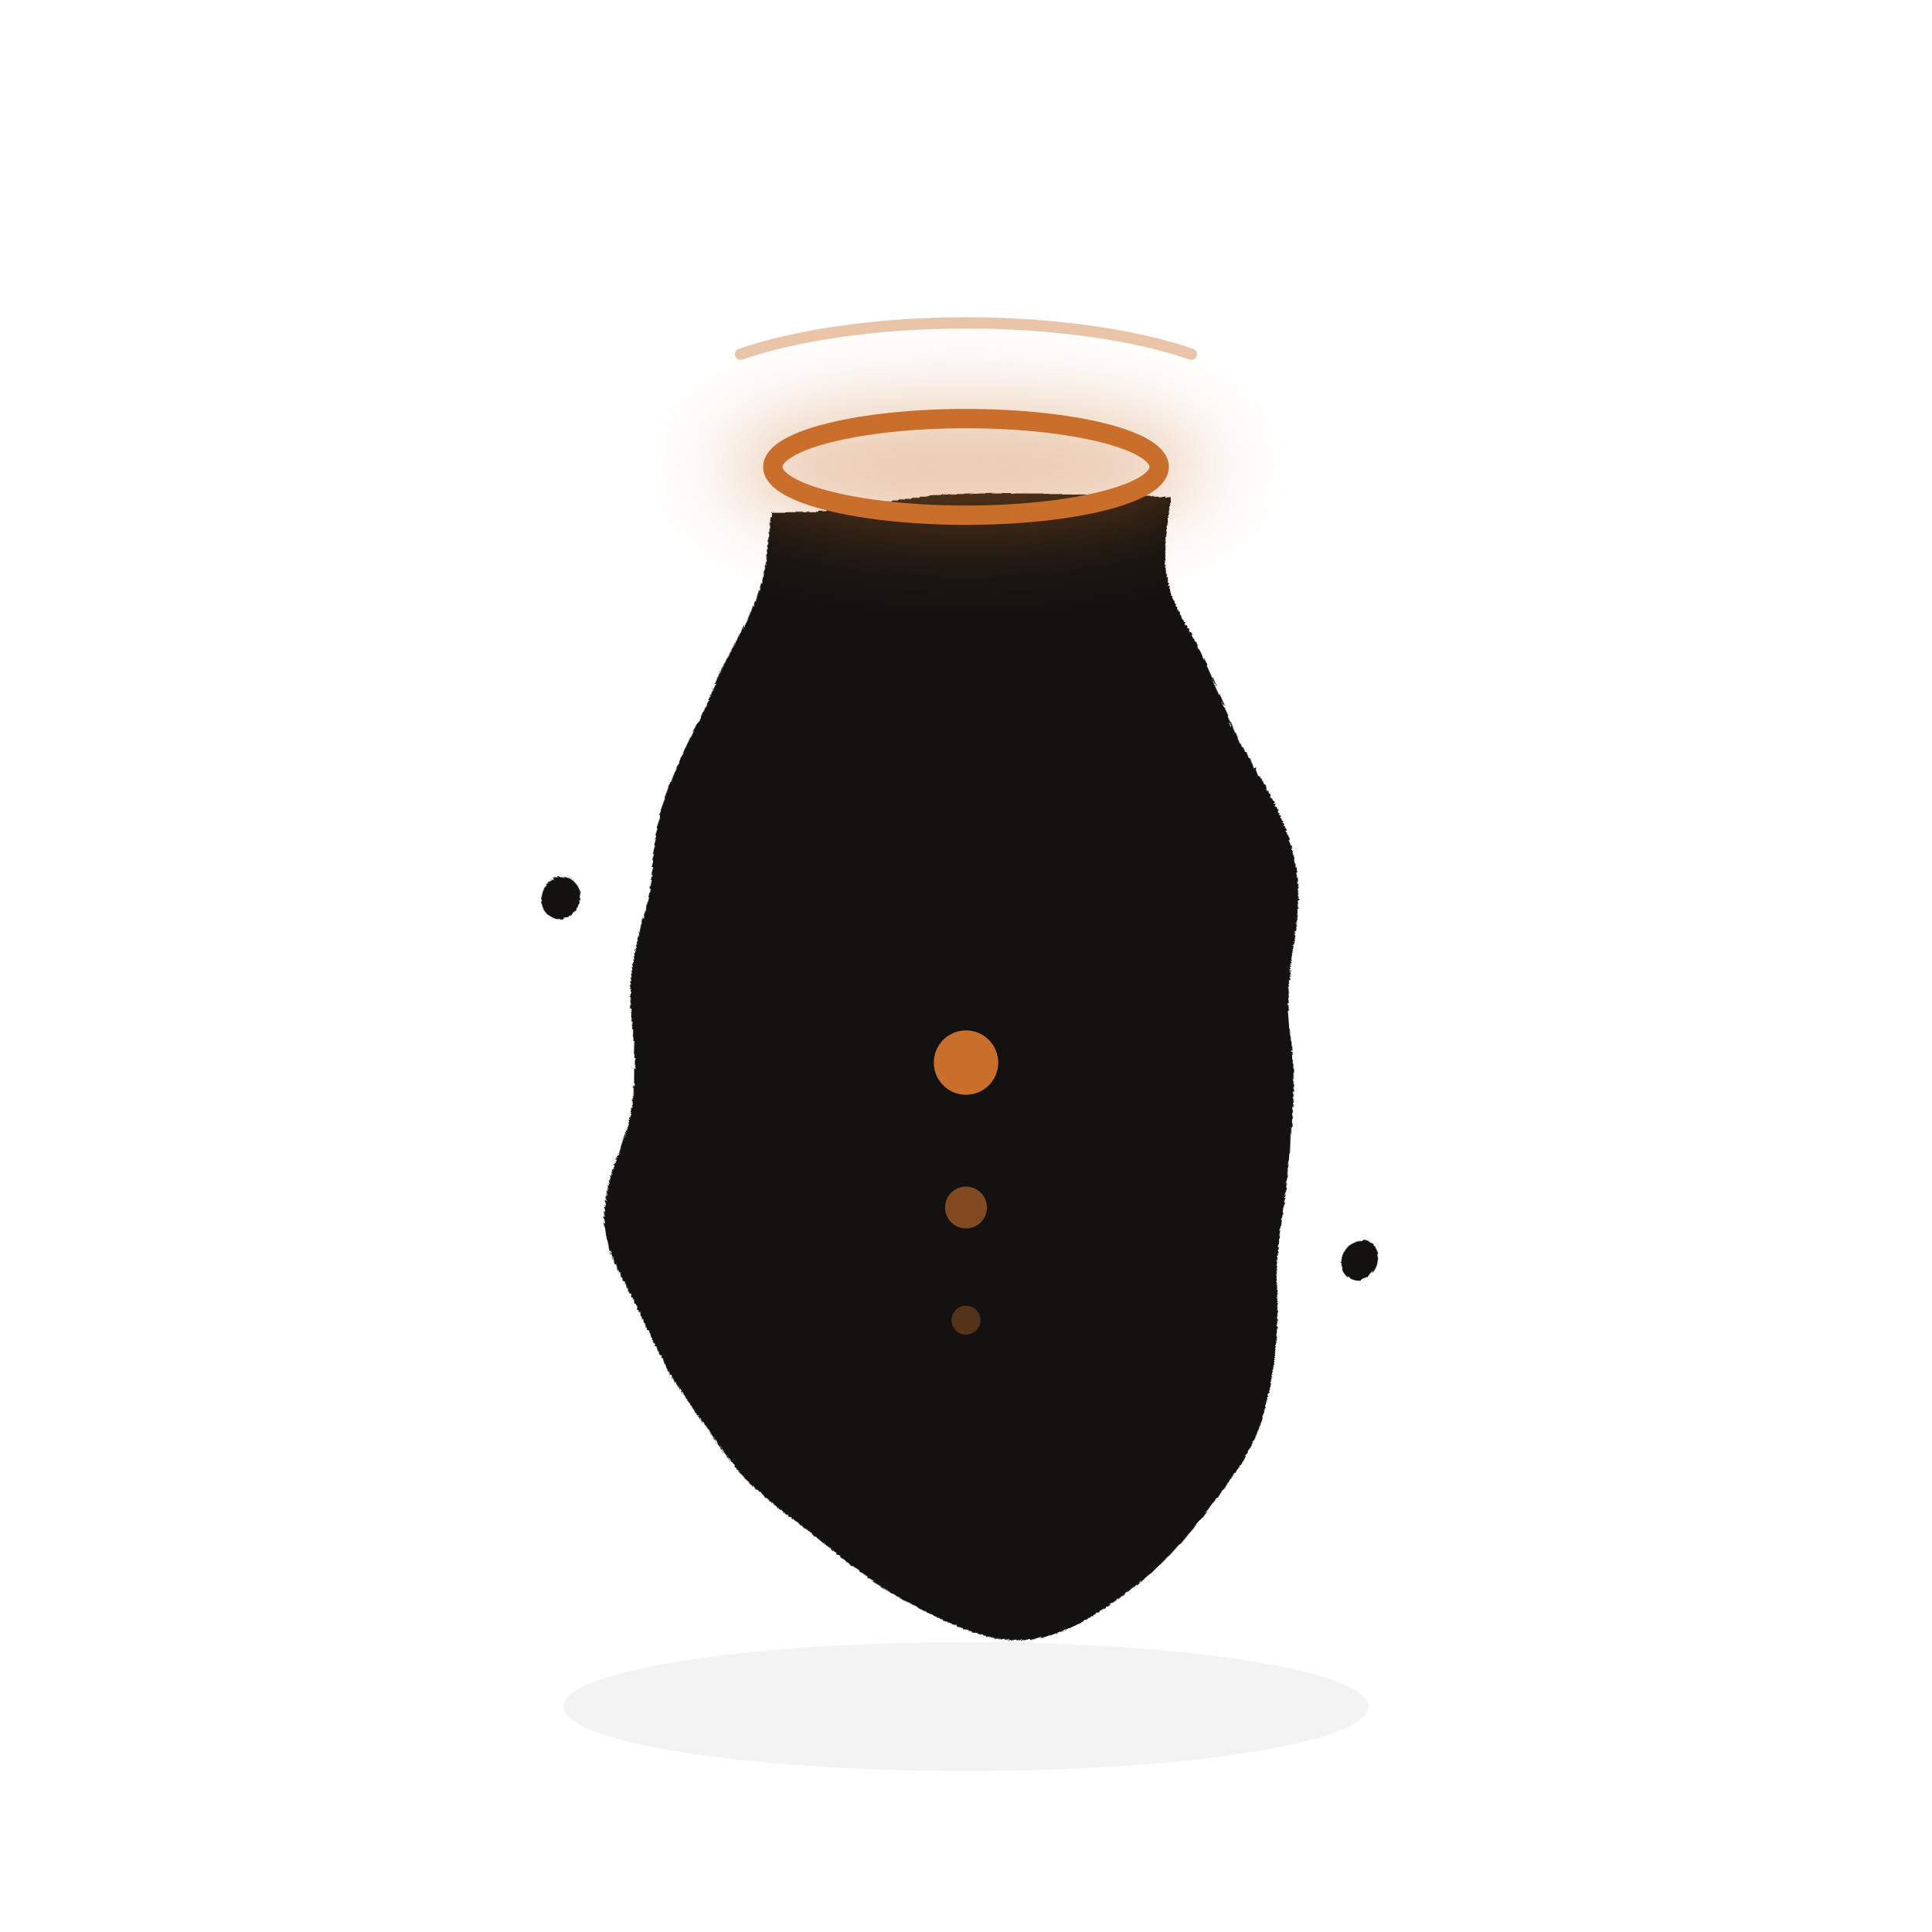
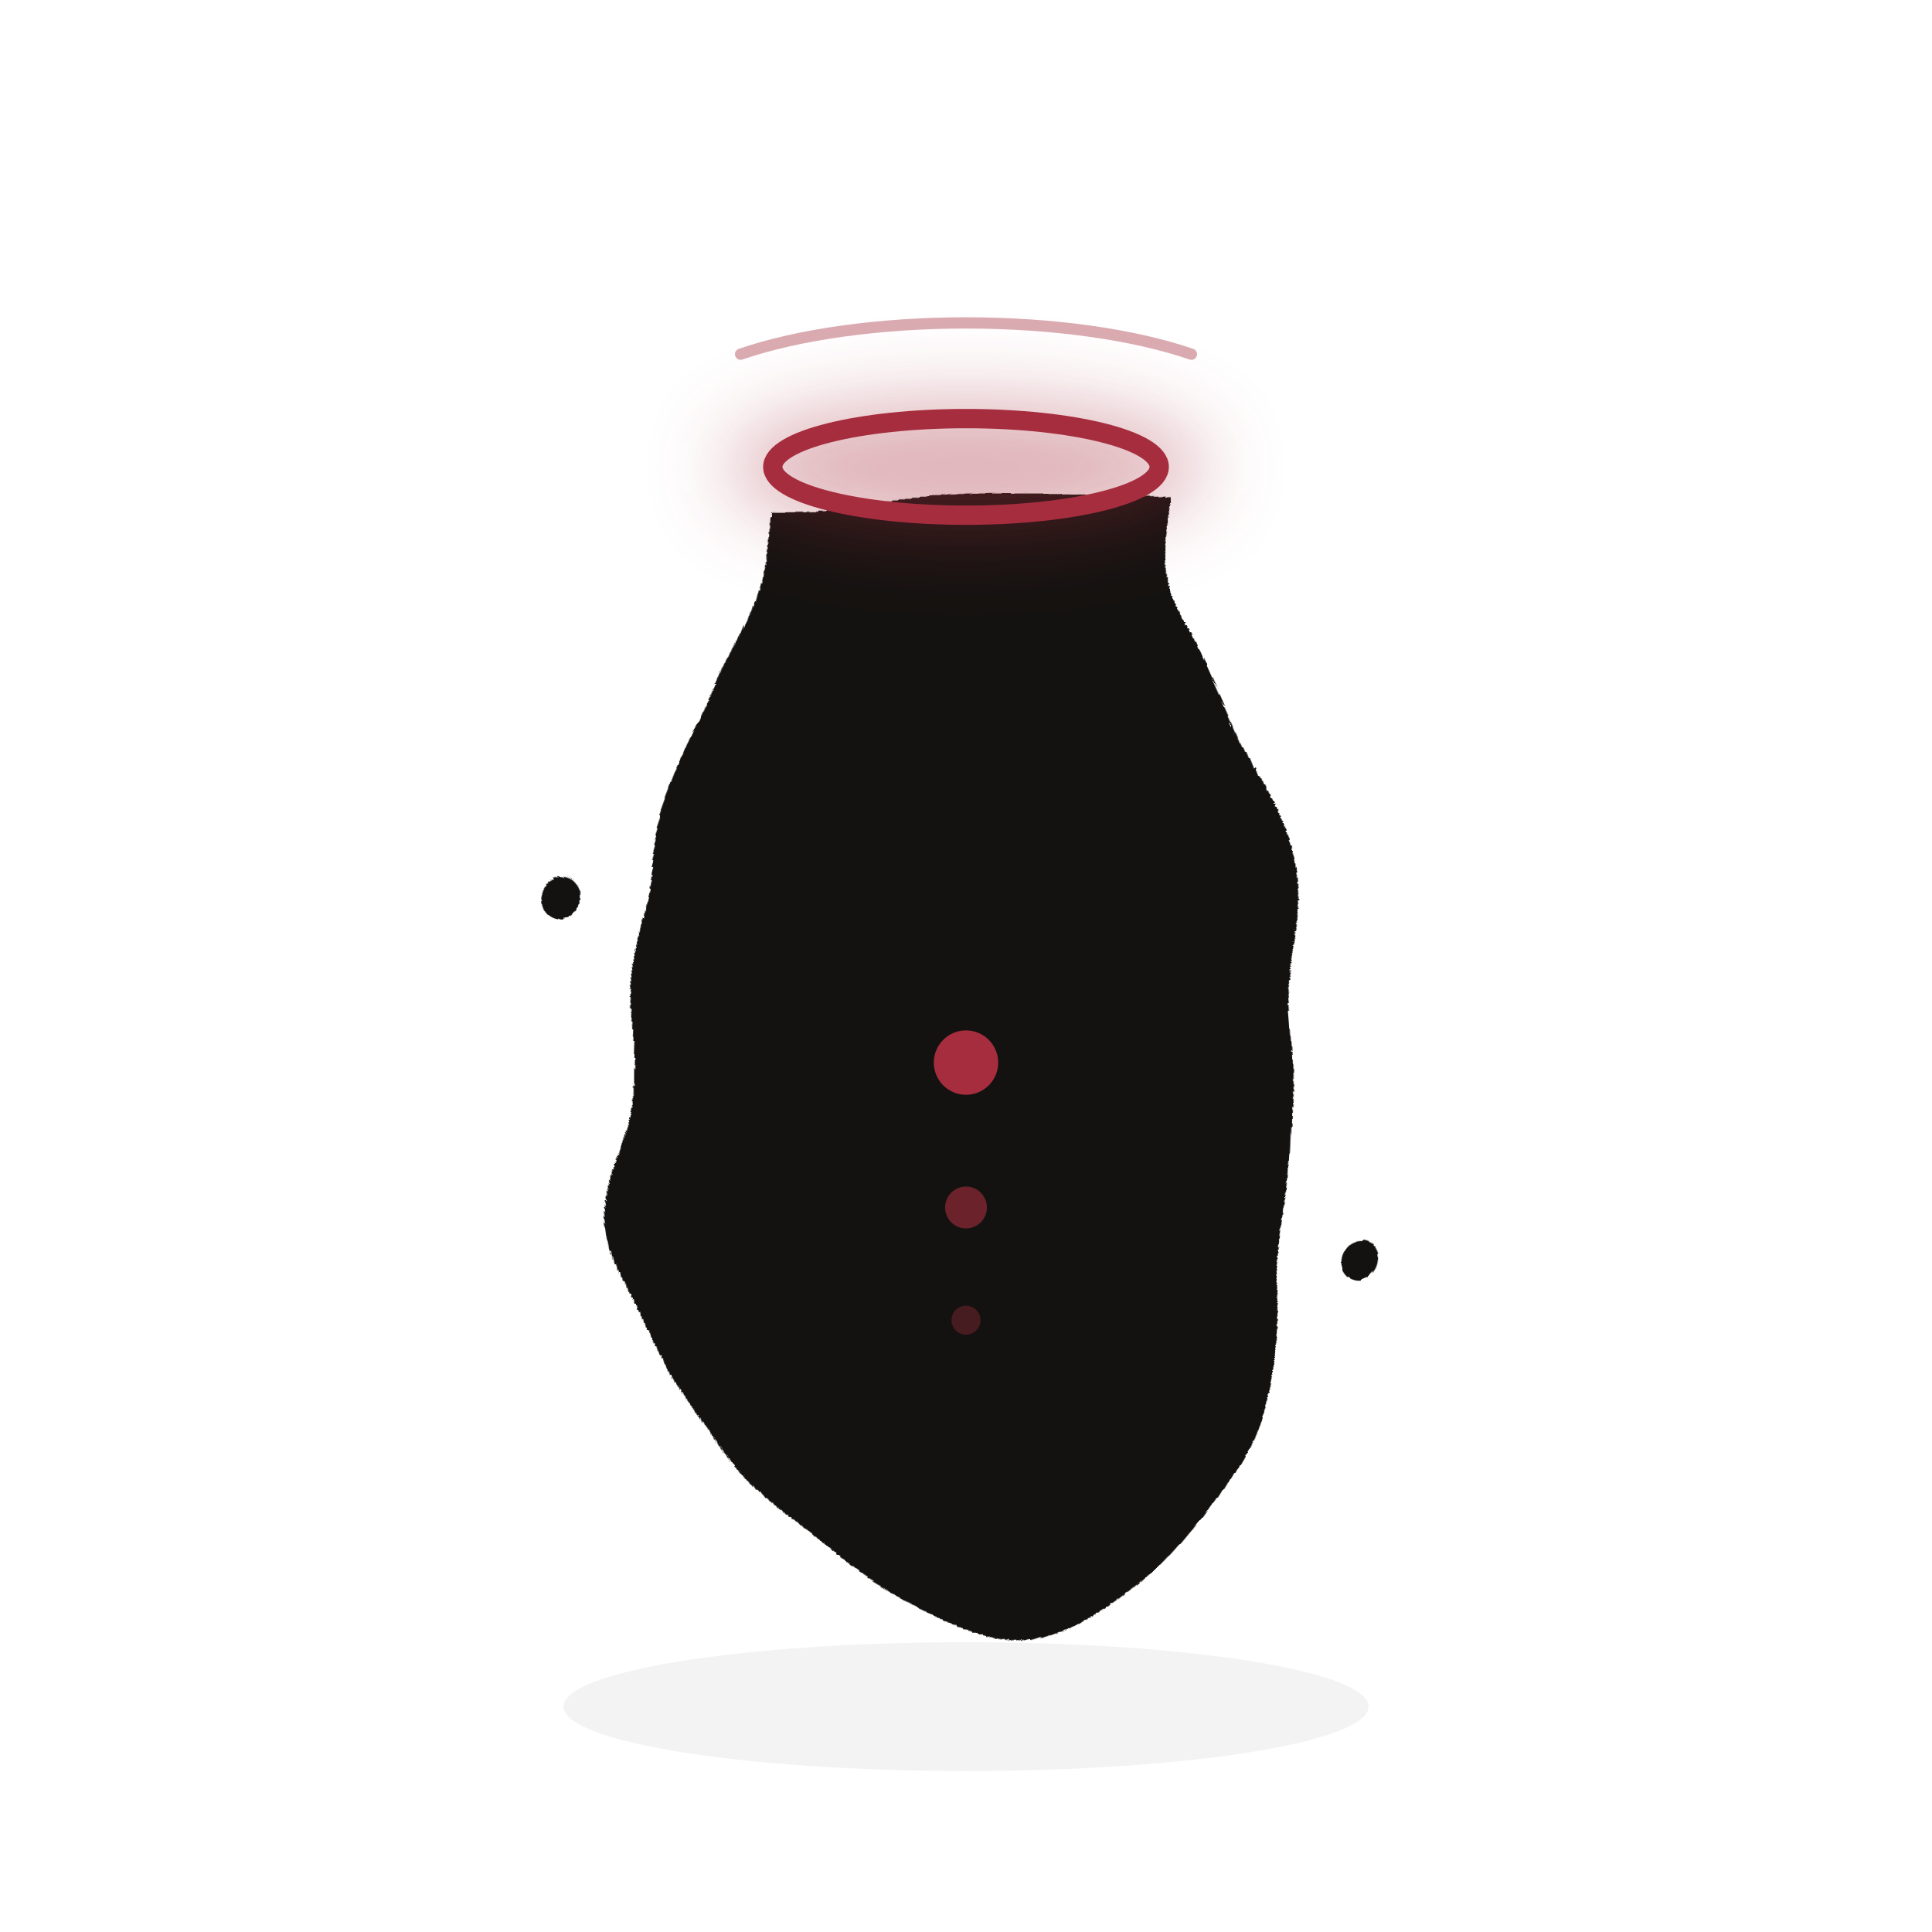
<svg xmlns="http://www.w3.org/2000/svg" viewBox="0 0 240 240">
  <defs>
    <filter id="inkV3" x="-35%" y="-35%" width="170%" height="170%">
      <feTurbulence type="fractalNoise" baseFrequency="0.012 0.017" numOctaves="3" seed="23" result="w" />
      <feDisplacementMap in="SourceGraphic" in2="w" scale="17" xChannelSelector="R" yChannelSelector="G" />
    </filter>
    <filter id="gV3" x="-120%" y="-120%" width="340%" height="340%">
      <feGaussianBlur stdDeviation="5" />
    </filter>
  </defs>
  <ellipse cx="120" cy="212" rx="50" ry="8" fill="rgba(20,18,16,0.05)" />
  <g filter="url(#inkV3)">
    <path d="M96 62 C96 84 78 96 78 132 C78 174 96 204 120 204 C144 204 162 174 162 132 C162 96 144 84 144 62 Z" fill="#141210" />
    <circle cx="70" cy="110" r="2.4" fill="#141210" />
    <circle cx="172" cy="154" r="2.6" fill="#141210" />
  </g>
-   <ellipse cx="120" cy="58" rx="30" ry="8" fill="#C96F2B" opacity="0.38" filter="url(#gV3)" />
-   <ellipse cx="120" cy="58" rx="24" ry="6" fill="none" stroke="#C96F2B" stroke-width="2.4" />
-   <circle cx="120" cy="132" r="4" fill="#C96F2B" />
-   <circle cx="120" cy="150" r="2.6" fill="#C96F2B" opacity="0.6" />
-   <circle cx="120" cy="164" r="1.8" fill="#C96F2B" opacity="0.35" />
-   <path d="M92 44 A38 12 0 0 1 148 44" fill="none" stroke="#C96F2B" stroke-width="1.4" opacity="0.4" stroke-linecap="round" />
+   <ellipse cx="120" cy="58" rx="30" ry="8" fill="#A62D3E" opacity="0.38" filter="url(#gV3)" />
+   <ellipse cx="120" cy="58" rx="24" ry="6" fill="none" stroke="#A62D3E" stroke-width="2.4" />
+   <circle cx="120" cy="132" r="4" fill="#A62D3E" />
+   <circle cx="120" cy="150" r="2.6" fill="#A62D3E" opacity="0.6" />
+   <circle cx="120" cy="164" r="1.8" fill="#A62D3E" opacity="0.35" />
+   <path d="M92 44 A38 12 0 0 1 148 44" fill="none" stroke="#A62D3E" stroke-width="1.4" opacity="0.4" stroke-linecap="round" />
</svg>
